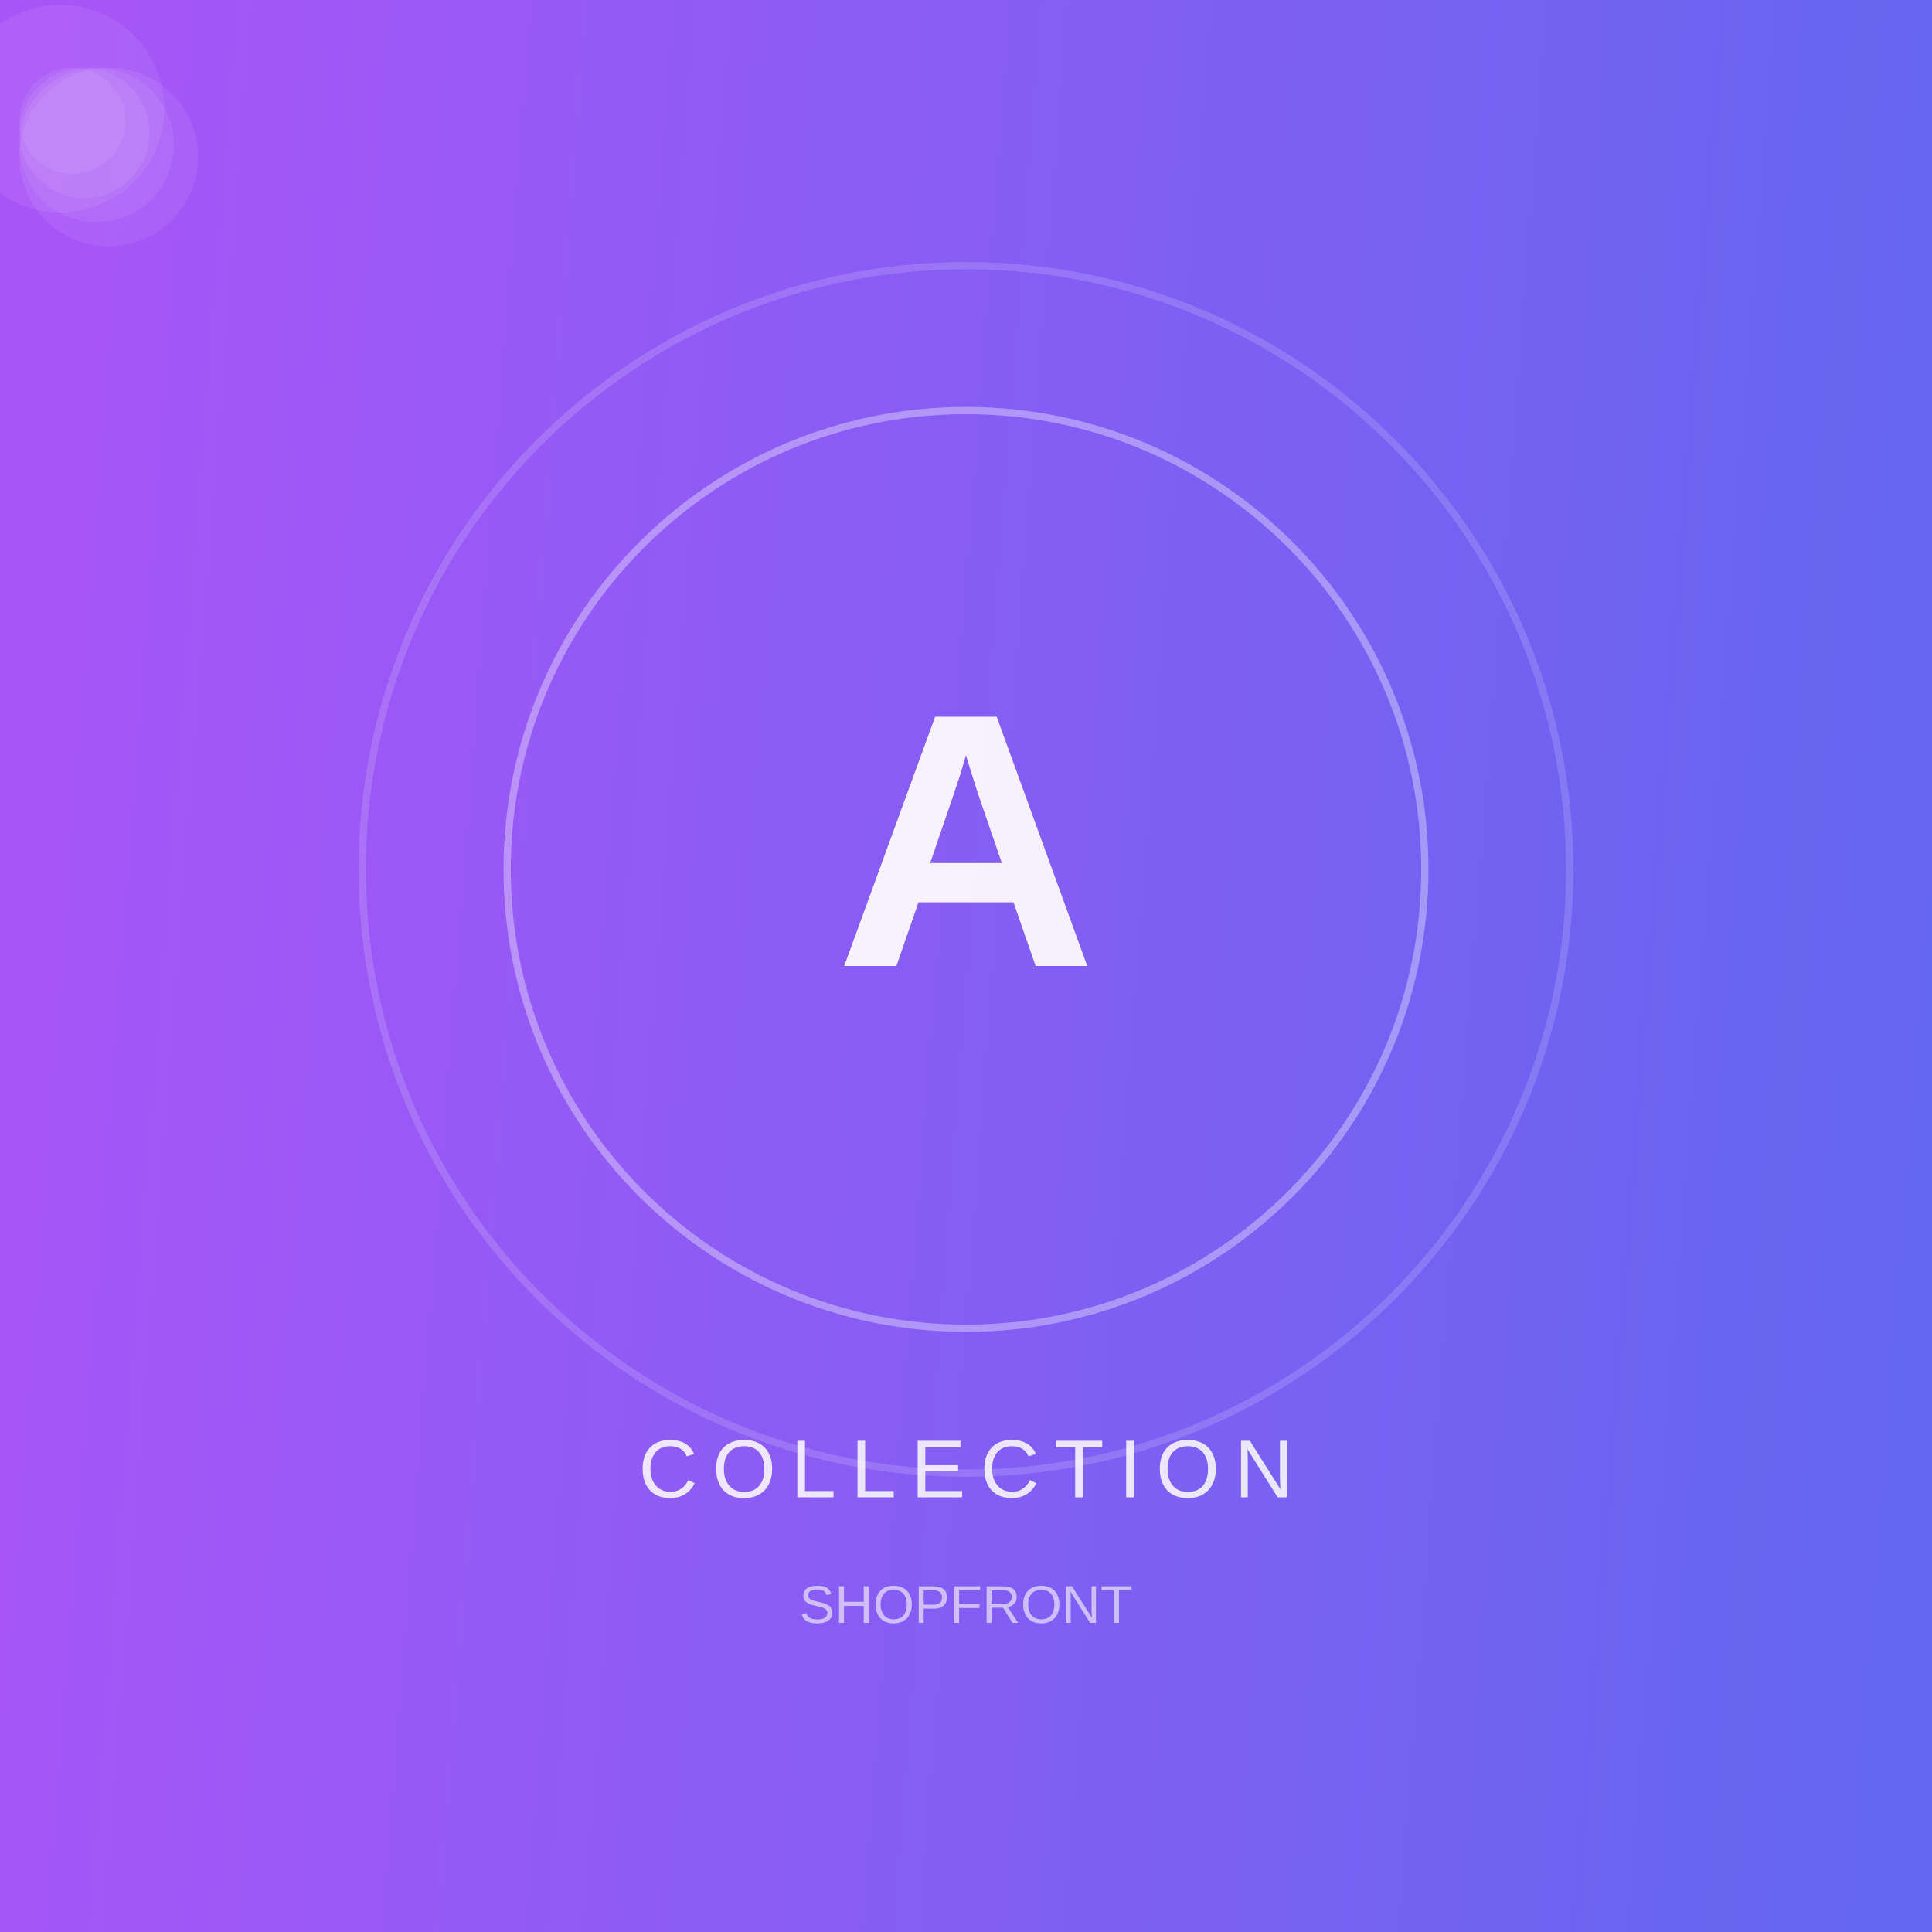
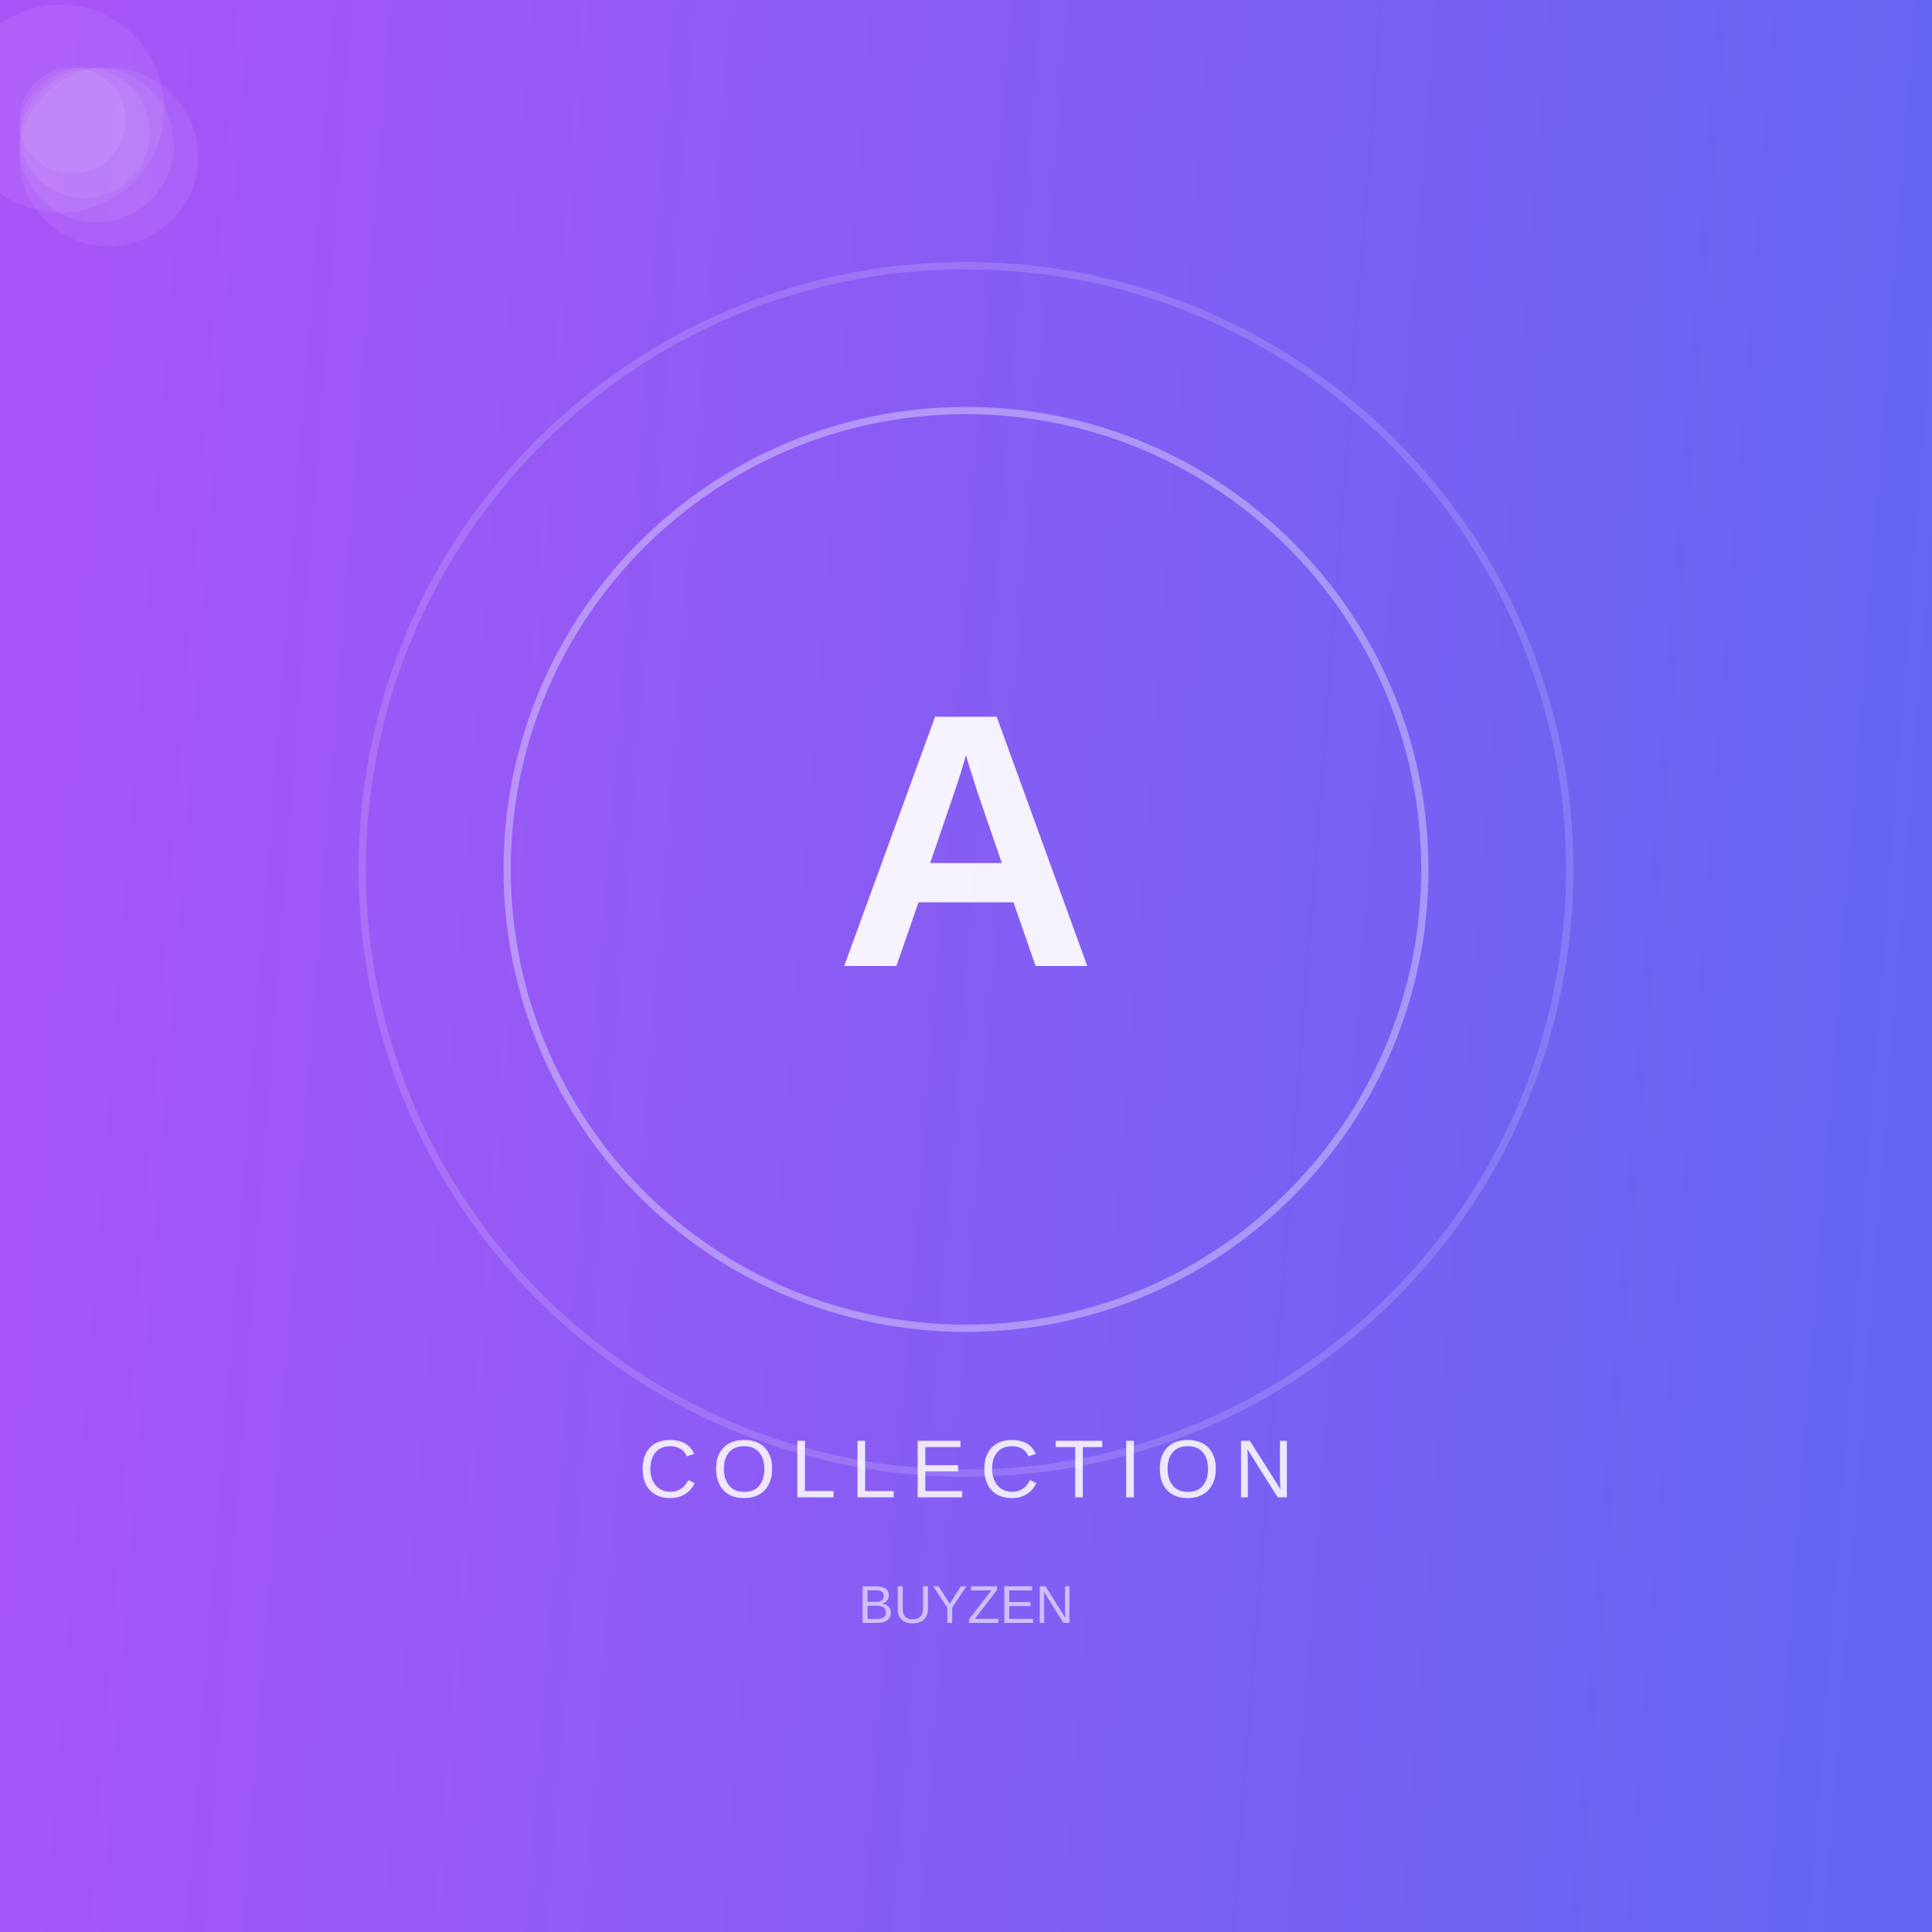
<svg xmlns="http://www.w3.org/2000/svg" viewBox="0 0 800 800" width="800" height="800" role="img" aria-label="Audio">
  <defs>
    <linearGradient id="g" gradientTransform="rotate(185 .5 .5)">
      <stop offset="0%" stop-color="#6366f1" />
      <stop offset="100%" stop-color="#a855f7" />
    </linearGradient>
  </defs>
  <rect width="800" height="800" fill="url(#g)" />
  <circle cx="25" cy="45" r="43" fill="#ffffff" fill-opacity="0.07" />
  <circle cx="30" cy="50" r="22" fill="#ffffff" fill-opacity="0.07" />
  <circle cx="35" cy="55" r="27" fill="#ffffff" fill-opacity="0.07" />
  <circle cx="40" cy="60" r="32" fill="#ffffff" fill-opacity="0.07" />
  <circle cx="45" cy="65" r="37" fill="#ffffff" fill-opacity="0.07" />
  <g fill="none" stroke="#ffffff" stroke-opacity="0.35" stroke-width="3">
    <circle cx="400" cy="360" r="190" />
    <circle cx="400" cy="360" r="250" stroke-opacity="0.15" />
  </g>
  <text x="400" y="400" font-family="Segoe UI, Arial, sans-serif" font-size="150" font-weight="700" fill="#ffffff" fill-opacity="0.92" text-anchor="middle">A</text>
  <text x="400" y="620" font-family="Segoe UI, Arial, sans-serif" font-size="34" letter-spacing="6" fill="#ffffff" fill-opacity="0.85" text-anchor="middle">COLLECTION</text>
-   <text x="400" y="672" font-family="Segoe UI, Arial, sans-serif" font-size="22" fill="#ffffff" fill-opacity="0.6" text-anchor="middle">SHOPFRONT</text>
+   <text x="400" y="672" font-family="Segoe UI, Arial, sans-serif" font-size="22" fill="#ffffff" fill-opacity="0.6" text-anchor="middle">BUYZEN</text>
</svg>
